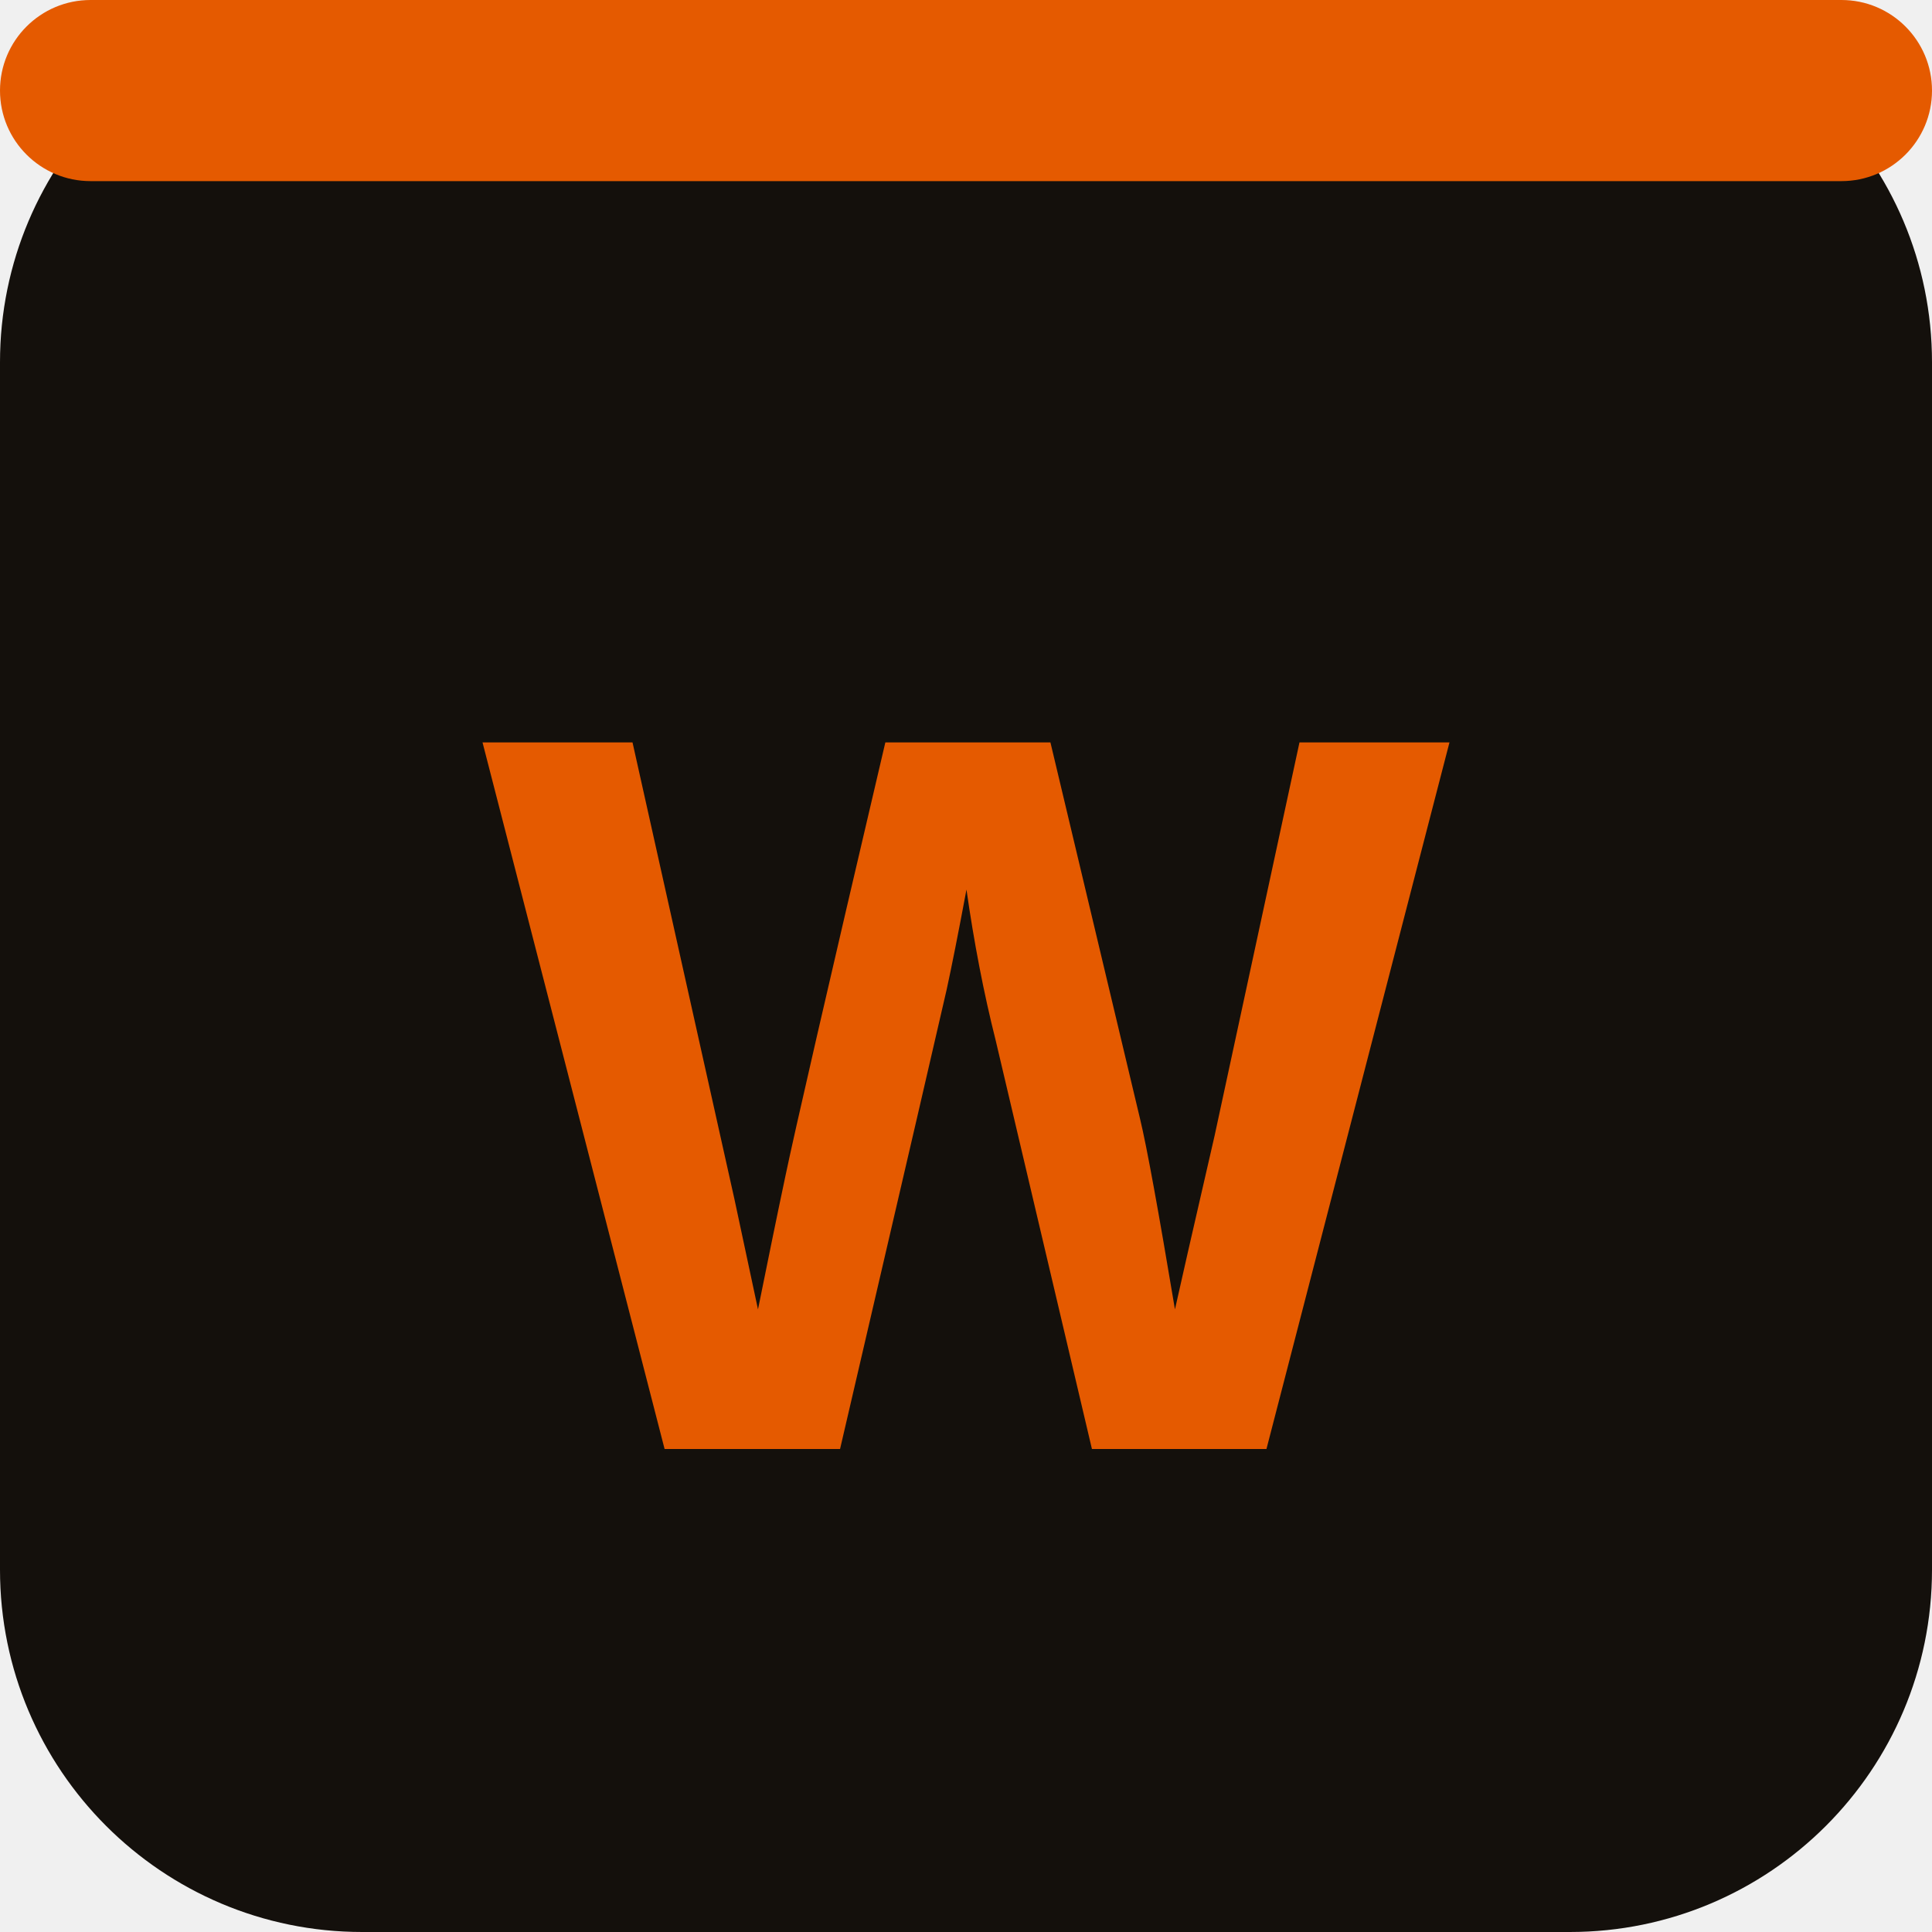
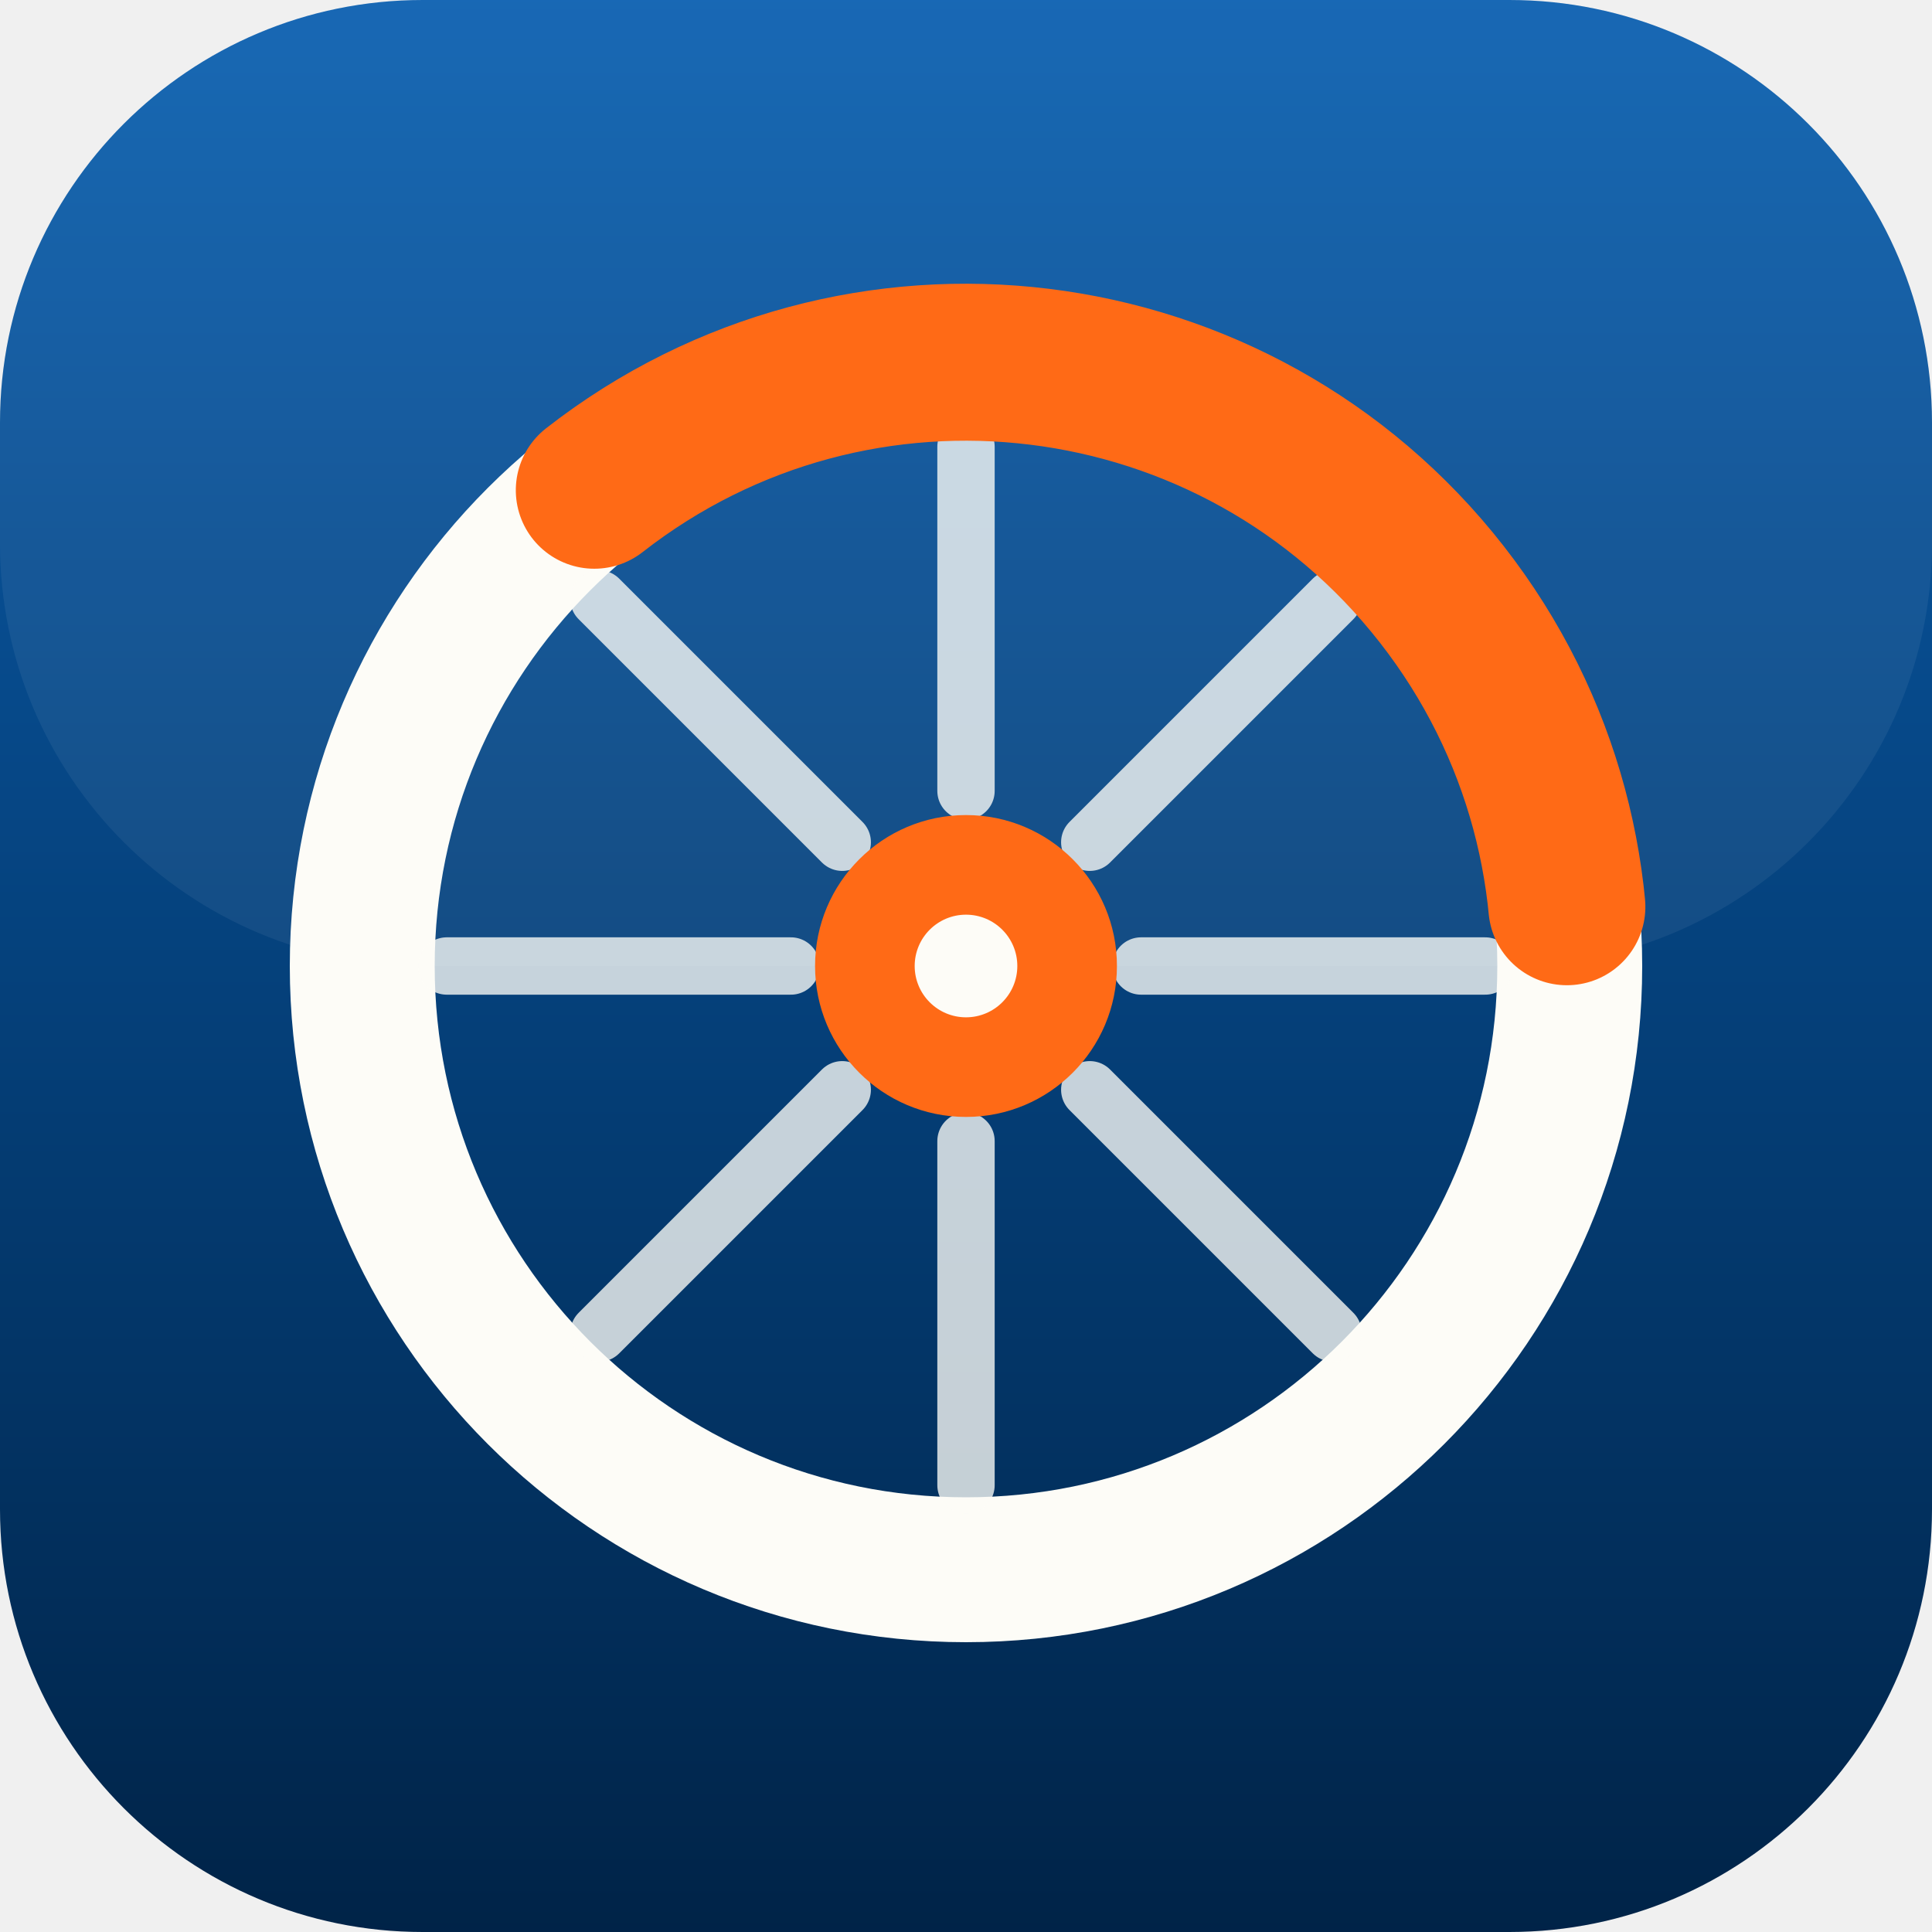
<svg xmlns="http://www.w3.org/2000/svg" viewBox="0 0 32 32">
-   <rect width="32" height="32" rx="6" fill="#14100c" />
-   <rect x="0" y="0" width="32" height="3" rx="1.5" fill="#e55a00" />
-   <text x="16" y="24" font-family="Arial Black, Arial, sans-serif" font-size="17" font-weight="900" fill="#e55a00" text-anchor="middle">W</text>
+   <defs>
+     <linearGradient id="bg" x1="0" y1="0" x2="0" y2="1">
+       <stop offset="0" stop-color="#0a5fb0" />
+       <stop offset="1" stop-color="#002347" />
+     </linearGradient>
+   </defs>
+   <rect width="32" height="32" rx="7" fill="url(#bg)" />
+   <rect width="32" height="16" rx="7" fill="#ffffff" opacity="0.06" />
+   <g transform="translate(16 16) scale(1) translate(-16 -16)">
+     <circle cx="16" cy="16" r="10" fill="none" stroke="#fdfcf7" stroke-width="2.4" />
+     <g stroke="#fdfcf7" stroke-width="0.95" stroke-linecap="round" opacity="0.78">
+       <line x1="18.90" y1="16.00" x2="24.60" y2="16.00" />
+       <line x1="18.05" y1="18.05" x2="22.08" y2="22.08" />
+       <line x1="16.00" y1="18.90" x2="16.00" y2="24.60" />
+       <line x1="13.95" y1="18.05" x2="9.92" y2="22.08" />
+       <line x1="13.10" y1="16.00" x2="7.40" y2="16.00" />
+       <line x1="13.95" y1="13.95" x2="9.92" y2="9.92" />
+       <line x1="16.00" y1="13.10" x2="16.00" y2="7.40" />
+       <line x1="18.05" y1="13.95" x2="22.08" y2="9.92" />
+     </g>
+     <circle cx="16" cy="16" r="2.5" fill="#ff6a16" />
+     <circle cx="16" cy="16" r="0.85" fill="#fdfcf7" />
+     <circle cx="16" cy="16" r="10" fill="none" stroke="#ff6a16" stroke-width="2.6" stroke-linecap="round" stroke-dasharray="21.36 62.83" transform="rotate(-128 16 16)" />
+   </g>
</svg>
